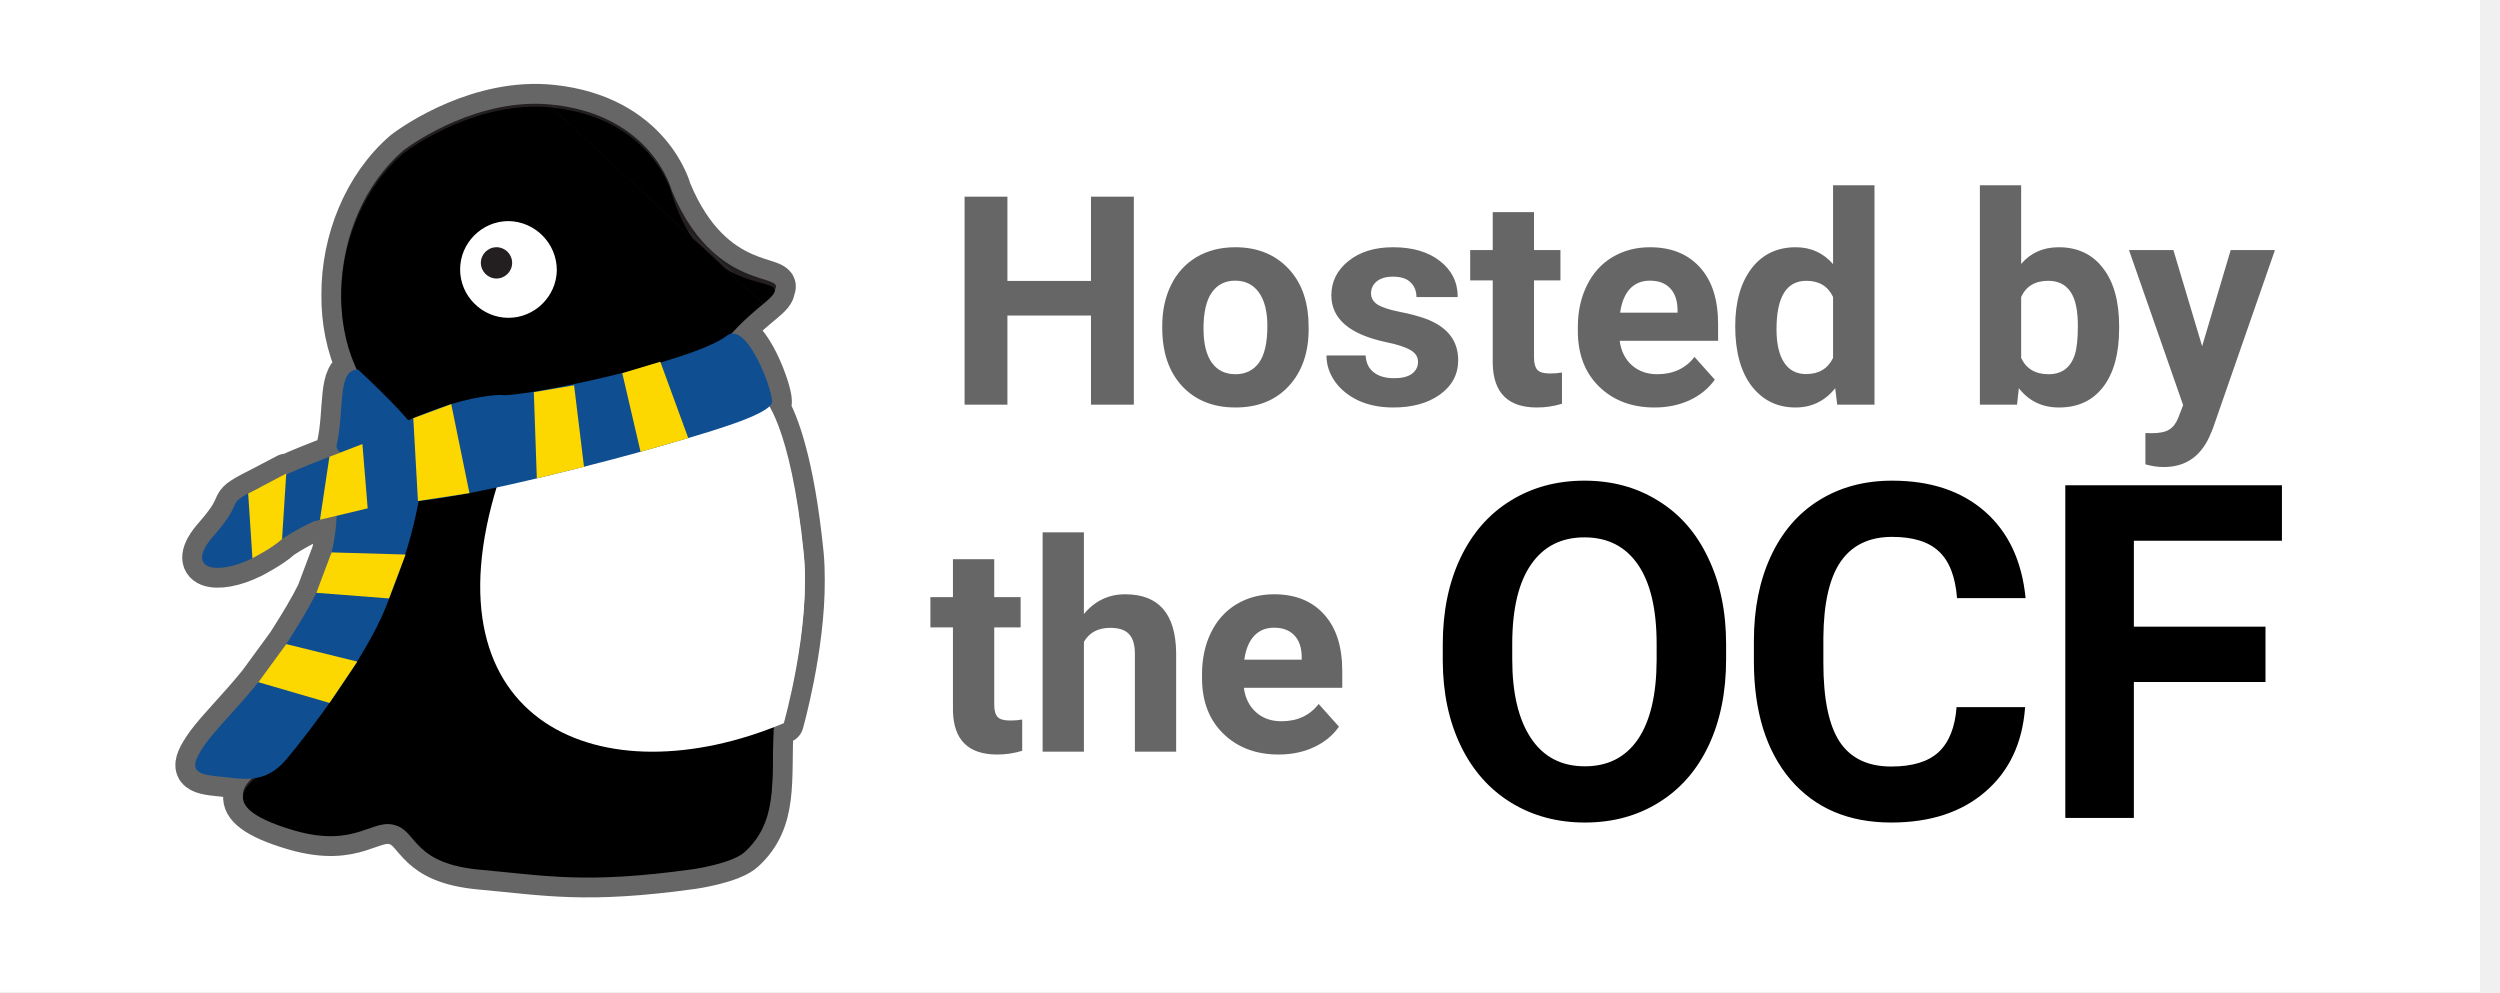
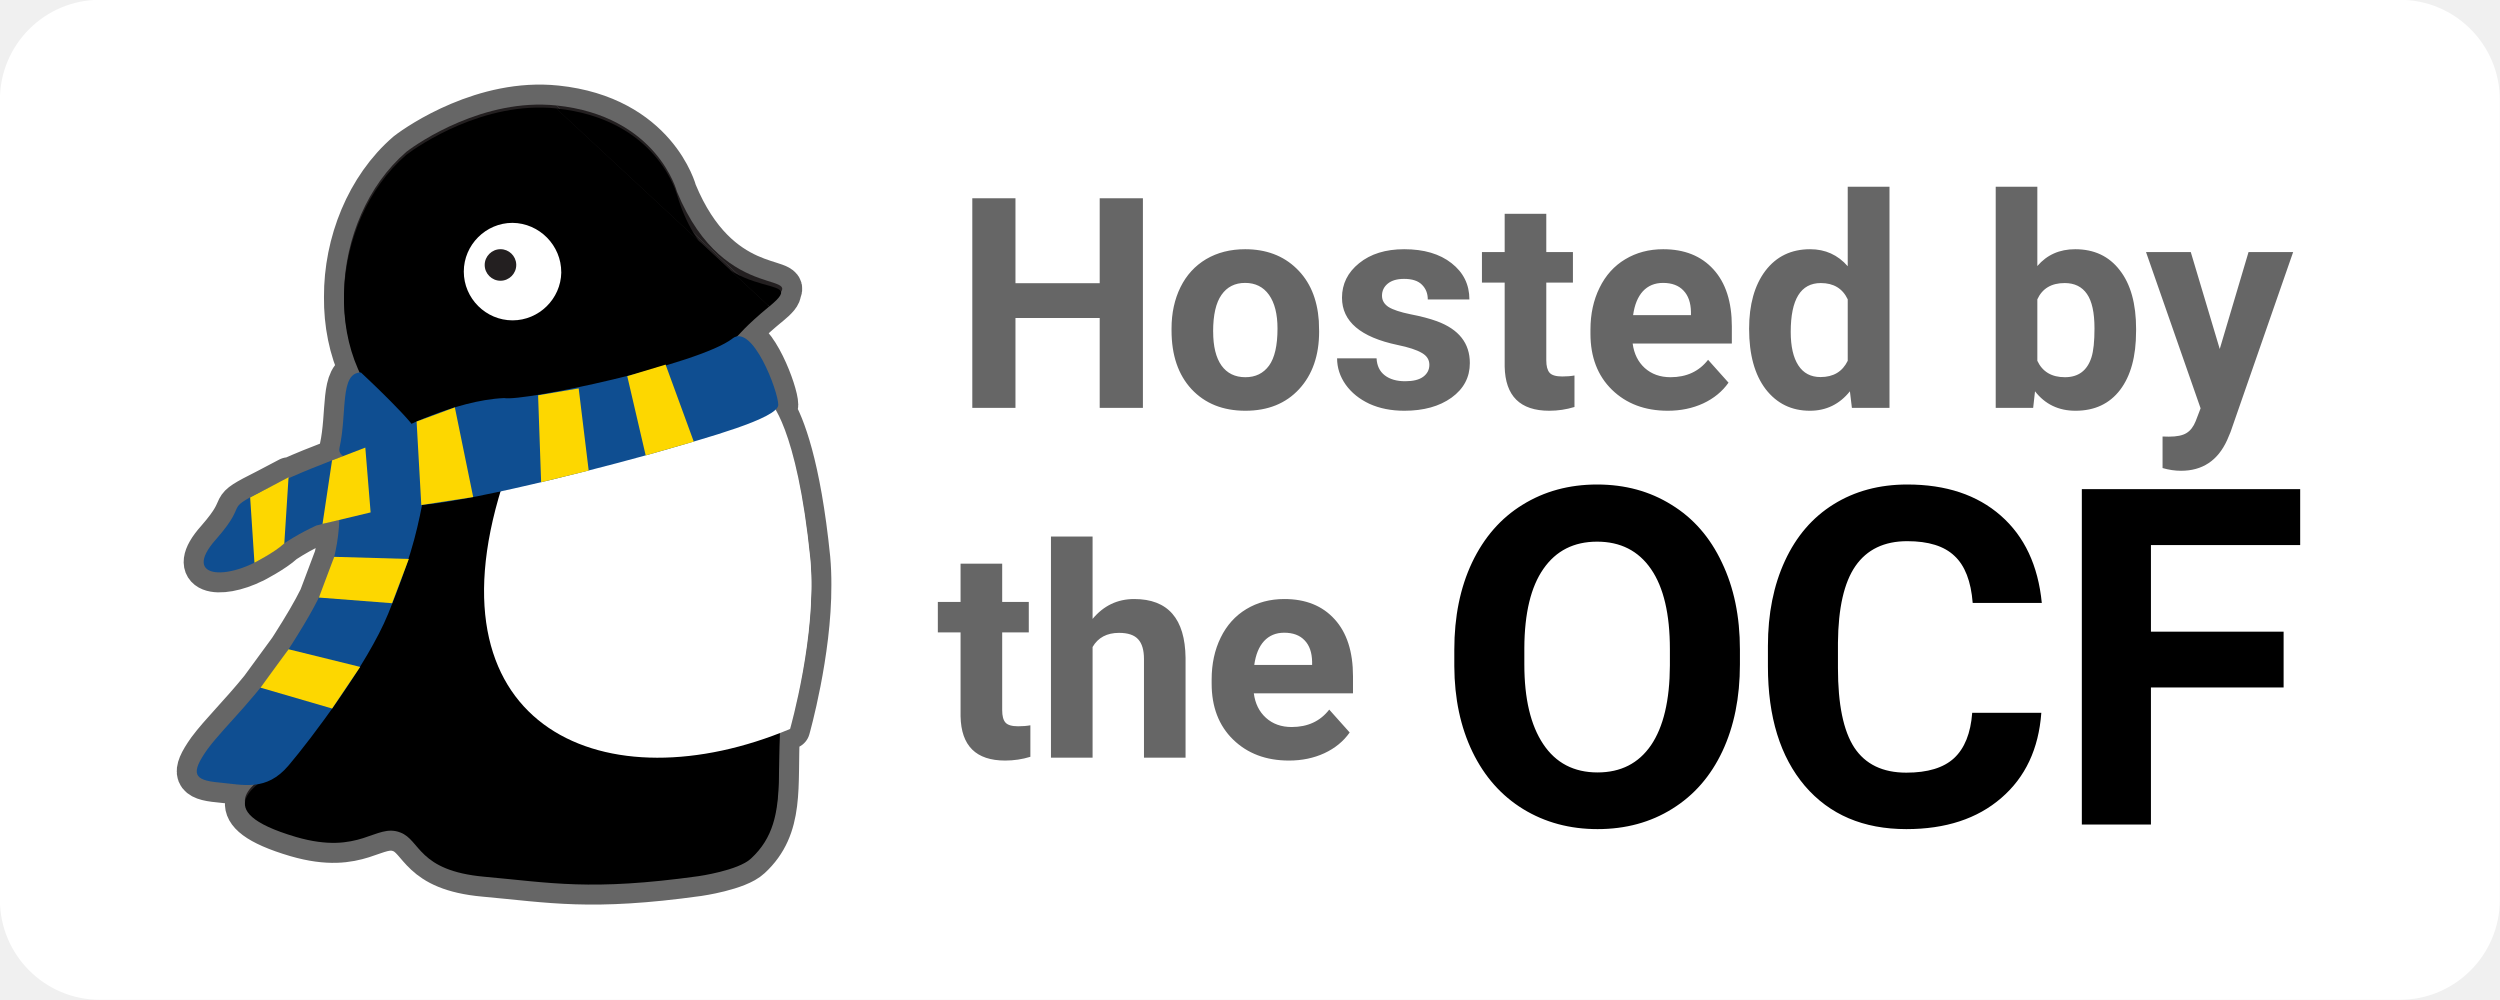
- <svg xmlns="http://www.w3.org/2000/svg" width="100%" height="100%" viewBox="0 0 126 50" version="1.1" xml:space="preserve" style="fill-rule:evenodd;clip-rule:evenodd;stroke-linejoin:round;stroke-miterlimit:2;">
+ <svg xmlns="http://www.w3.org/2000/svg" width="100%" height="100%" viewBox="0 0 125 50" version="1.1" xml:space="preserve" style="fill-rule:evenodd;clip-rule:evenodd;stroke-linejoin:round;stroke-miterlimit:2;">
  <g transform="matrix(0.184479,0,0,0.184479,-139.441,-245.555)">
    <g>
-       <rect x="755.839" y="1331.02" width="677.562" height="271.025" style="fill:white;" />
+       <path d="M1433.4,1358.12C1433.4,1343.16 1421.26,1331.02 1406.3,1331.02L782.941,1331.02C767.983,1331.02 755.839,1343.16 755.839,1358.12L755.839,1574.94C755.839,1589.9 767.983,1602.05 782.941,1602.05L1406.3,1602.05C1421.26,1602.05 1433.4,1589.9 1433.4,1574.94L1433.4,1358.12Z" style="fill:white;" />
      <g>
        <path d="M1065.63,1441.62L1053.92,1441.62L1053.92,1417.27L1031.09,1417.27L1031.09,1441.62L1019.39,1441.62L1019.39,1384.81L1031.09,1384.81L1031.09,1407.83L1053.92,1407.83L1053.92,1384.81L1065.63,1384.81L1065.63,1441.62ZM1073.39,1420.12C1073.39,1415.93 1074.2,1412.2 1075.81,1408.92C1077.42,1405.65 1079.74,1403.11 1082.76,1401.31C1085.8,1399.52 1089.33,1398.62 1093.33,1398.62C1099.03,1398.62 1103.67,1400.37 1107.26,1403.85C1110.88,1407.33 1112.89,1412.07 1113.31,1418.05L1113.39,1420.94C1113.39,1427.42 1111.58,1432.62 1107.96,1436.55C1104.35,1440.45 1099.5,1442.4 1093.41,1442.4C1087.32,1442.4 1082.46,1440.45 1078.81,1436.55C1075.2,1432.65 1073.39,1427.34 1073.39,1420.63L1073.39,1420.12ZM1084.67,1420.94C1084.67,1424.95 1085.42,1428.02 1086.93,1430.15C1088.44,1432.25 1090.6,1433.31 1093.41,1433.31C1096.14,1433.31 1098.27,1432.27 1099.81,1430.18C1101.34,1428.08 1102.11,1424.72 1102.11,1420.12C1102.11,1416.19 1101.34,1413.15 1099.81,1410.99C1098.27,1408.83 1096.11,1407.75 1093.33,1407.75C1090.57,1407.75 1088.44,1408.83 1086.93,1410.99C1085.42,1413.12 1084.66,1416.44 1084.66,1420.94L1084.67,1420.94ZM1143.27,1429.95C1143.27,1428.57 1142.59,1427.49 1141.21,1426.72C1139.85,1425.91 1137.67,1425.19 1134.65,1424.57C1124.61,1422.46 1119.59,1418.19 1119.59,1411.77C1119.59,1408.03 1121.14,1404.9 1124.23,1402.41C1127.36,1399.88 1131.42,1398.62 1136.44,1398.62C1141.8,1398.62 1146.08,1399.88 1149.28,1402.4C1152.51,1404.93 1154.12,1408.2 1154.12,1412.24L1142.84,1412.24C1142.84,1410.62 1142.32,1409.3 1141.28,1408.26C1140.24,1407.19 1138.62,1406.66 1136.41,1406.66C1134.51,1406.66 1133.04,1407.09 1132,1407.94C1130.95,1408.8 1130.43,1409.9 1130.43,1411.22C1130.43,1412.47 1131.02,1413.49 1132.19,1414.27C1133.39,1415.02 1135.39,1415.69 1138.2,1416.26C1141.01,1416.8 1143.38,1417.43 1145.3,1418.13C1151.26,1420.32 1154.24,1424.1 1154.24,1429.48C1154.24,1433.33 1152.59,1436.45 1149.28,1438.85C1145.98,1441.22 1141.71,1442.4 1136.49,1442.4C1132.95,1442.4 1129.8,1441.78 1127.04,1440.53C1124.31,1439.25 1122.16,1437.52 1120.6,1435.34C1119.04,1433.13 1118.26,1430.75 1118.26,1428.19L1128.96,1428.19C1129.06,1430.2 1129.8,1431.74 1131.18,1432.8C1132.56,1433.87 1134.4,1434.4 1136.72,1434.4C1138.88,1434.4 1140.5,1434 1141.6,1433.19C1142.71,1432.36 1143.27,1431.28 1143.27,1429.95ZM1174.96,1389.02L1174.96,1399.4L1182.18,1399.4L1182.18,1407.67L1174.96,1407.67L1174.96,1428.74C1174.96,1430.3 1175.26,1431.42 1175.85,1432.1C1176.45,1432.78 1177.6,1433.11 1179.29,1433.11C1180.54,1433.11 1181.64,1433.02 1182.6,1432.84L1182.6,1441.38C1180.39,1442.06 1178.12,1442.4 1175.77,1442.4C1167.87,1442.4 1163.84,1438.41 1163.68,1430.42L1163.68,1407.67L1157.52,1407.67L1157.52,1399.4L1163.68,1399.4L1163.68,1389.02L1174.96,1389.02ZM1207.89,1442.4C1201.7,1442.4 1196.65,1440.5 1192.75,1436.7C1188.87,1432.9 1186.93,1427.84 1186.93,1421.52L1186.93,1420.43C1186.93,1416.19 1187.75,1412.41 1189.39,1409.08C1191.03,1405.72 1193.35,1403.14 1196.34,1401.35C1199.36,1399.53 1202.79,1398.62 1206.64,1398.62C1212.41,1398.62 1216.95,1400.44 1220.26,1404.08C1223.59,1407.73 1225.25,1412.89 1225.25,1419.57L1225.25,1424.18L1198.37,1424.18C1198.73,1426.93 1199.82,1429.15 1201.64,1430.81C1203.49,1432.47 1205.82,1433.31 1208.63,1433.31C1212.97,1433.31 1216.37,1431.73 1218.81,1428.59L1224.35,1434.79C1222.66,1437.18 1220.38,1439.06 1217.49,1440.41C1214.6,1441.74 1211.4,1442.4 1207.88,1442.4L1207.89,1442.4ZM1206.6,1407.75C1204.36,1407.75 1202.54,1408.51 1201.14,1410.01C1199.76,1411.52 1198.88,1413.68 1198.49,1416.49L1214.17,1416.49L1214.17,1415.59C1214.12,1413.1 1213.44,1411.17 1212.14,1409.82C1210.84,1408.44 1208.99,1407.75 1206.6,1407.75ZM1229.93,1420.2C1229.93,1413.62 1231.4,1408.38 1234.34,1404.47C1237.31,1400.57 1241.35,1398.62 1246.47,1398.62C1250.59,1398.62 1253.98,1400.16 1256.66,1403.23L1256.66,1381.69L1267.98,1381.69L1267.98,1441.62L1257.79,1441.62L1257.25,1437.13C1254.44,1440.64 1250.82,1442.4 1246.4,1442.4C1241.43,1442.4 1237.44,1440.45 1234.42,1436.55C1231.43,1432.62 1229.93,1427.17 1229.93,1420.2ZM1241.21,1421.02C1241.21,1424.97 1241.9,1428 1243.28,1430.11C1244.65,1432.22 1246.66,1433.27 1249.29,1433.27C1252.77,1433.27 1255.23,1431.8 1256.66,1428.86L1256.66,1412.2C1255.26,1409.26 1252.83,1407.79 1249.37,1407.79C1243.93,1407.79 1241.21,1412.2 1241.21,1421.02ZM1334.81,1420.9C1334.81,1427.66 1333.37,1432.94 1330.49,1436.74C1327.6,1440.52 1323.57,1442.4 1318.39,1442.4C1313.81,1442.4 1310.15,1440.64 1307.42,1437.13L1306.92,1441.62L1296.77,1441.62L1296.77,1381.69L1308.05,1381.69L1308.05,1403.18C1310.65,1400.14 1314.07,1398.62 1318.31,1398.62C1323.46,1398.62 1327.49,1400.52 1330.4,1404.32C1333.35,1408.09 1334.82,1413.41 1334.82,1420.28L1334.81,1420.9ZM1323.54,1420.08C1323.54,1415.81 1322.86,1412.7 1321.51,1410.76C1320.15,1408.78 1318.14,1407.79 1315.46,1407.79C1311.87,1407.79 1309.4,1409.26 1308.05,1412.2L1308.05,1428.86C1309.43,1431.82 1311.92,1433.31 1315.54,1433.31C1319.18,1433.31 1321.58,1431.51 1322.72,1427.92C1323.27,1426.21 1323.54,1423.59 1323.54,1420.08ZM1357.49,1425.66L1365.29,1399.4L1377.38,1399.4L1360.41,1448.18L1359.47,1450.4C1356.95,1455.91 1352.79,1458.67 1346.99,1458.67C1345.35,1458.67 1343.69,1458.42 1341.99,1457.93L1341.99,1449.38L1343.71,1449.42C1345.84,1449.42 1347.43,1449.1 1348.47,1448.45C1349.54,1447.8 1350.37,1446.72 1350.97,1445.21L1352.3,1441.74L1337.51,1399.4L1349.64,1399.4L1357.49,1425.66Z" style="fill:rgb(102,102,102);fill-rule:nonzero;" />
        <path d="M1027.49,1483.84L1027.49,1494.21L1034.7,1494.21L1034.7,1502.48L1027.49,1502.48L1027.49,1523.55C1027.49,1525.12 1027.78,1526.24 1028.38,1526.91C1028.98,1527.59 1030.12,1527.92 1031.82,1527.92C1033.07,1527.92 1034.17,1527.83 1035.13,1527.65L1035.13,1536.19C1032.92,1536.87 1030.65,1537.21 1028.31,1537.21C1020.4,1537.21 1016.37,1533.22 1016.21,1525.23L1016.21,1502.48L1010.05,1502.48L1010.05,1494.21L1016.21,1494.21L1016.21,1483.84L1027.49,1483.84ZM1051.99,1498.82C1054.98,1495.23 1058.74,1493.43 1063.27,1493.43C1072.42,1493.43 1077.06,1498.75 1077.19,1509.39L1077.19,1536.43L1065.92,1536.43L1065.92,1509.7C1065.92,1507.28 1065.4,1505.5 1064.36,1504.36C1063.32,1503.19 1061.59,1502.6 1059.17,1502.6C1055.87,1502.6 1053.47,1503.88 1051.99,1506.43L1051.99,1536.43L1040.71,1536.43L1040.71,1476.5L1051.99,1476.5L1051.99,1498.82ZM1105.21,1537.21C1099.02,1537.21 1093.97,1535.31 1090.07,1531.51C1086.19,1527.72 1084.26,1522.66 1084.26,1516.34L1084.26,1515.24C1084.26,1511 1085.08,1507.22 1086.71,1503.89C1088.35,1500.53 1090.67,1497.96 1093.66,1496.16C1096.68,1494.34 1100.11,1493.43 1103.96,1493.43C1109.74,1493.43 1114.27,1495.25 1117.58,1498.9C1120.91,1502.54 1122.57,1507.7 1122.57,1514.38L1122.57,1518.99L1095.69,1518.99C1096.05,1521.75 1097.14,1523.96 1098.97,1525.62C1100.81,1527.29 1103.14,1528.12 1105.95,1528.12C1110.3,1528.12 1113.69,1526.55 1116.13,1523.4L1121.67,1529.6C1119.99,1532 1117.7,1533.87 1114.81,1535.22C1111.92,1536.55 1108.72,1537.21 1105.21,1537.21ZM1103.92,1502.56C1101.68,1502.56 1099.86,1503.32 1098.46,1504.83C1097.08,1506.34 1096.2,1508.49 1095.81,1511.3L1111.49,1511.3L1111.49,1510.4C1111.44,1507.91 1110.77,1505.98 1109.46,1504.63C1108.16,1503.25 1106.32,1502.56 1103.92,1502.56Z" style="fill:rgb(102,102,102);fill-rule:nonzero;" />
        <path d="M1227.44,1511.15C1227.44,1520.1 1225.86,1527.94 1222.7,1534.68C1219.53,1541.43 1215,1546.63 1209.09,1550.29C1203.22,1553.96 1196.47,1555.79 1188.86,1555.79C1181.33,1555.79 1174.6,1553.98 1168.69,1550.36C1162.78,1546.73 1158.21,1541.57 1154.96,1534.87C1151.71,1528.13 1150.07,1520.39 1150.03,1511.65L1150.03,1507.15C1150.03,1498.21 1151.63,1490.34 1154.83,1483.56C1158.08,1476.73 1162.64,1471.5 1168.51,1467.89C1174.42,1464.22 1181.16,1462.39 1188.73,1462.39C1196.31,1462.39 1203.03,1464.22 1208.9,1467.89C1214.81,1471.51 1219.37,1476.73 1222.57,1483.56C1225.82,1490.34 1227.44,1498.18 1227.44,1507.09L1227.44,1511.15ZM1208.46,1507.03C1208.46,1497.5 1206.76,1490.26 1203.34,1485.3C1199.93,1480.35 1195.06,1477.88 1188.73,1477.88C1182.45,1477.88 1177.6,1480.33 1174.19,1485.24C1170.78,1490.11 1169.05,1497.27 1169.01,1506.72L1169.01,1511.15C1169.01,1520.43 1170.71,1527.63 1174.13,1532.75C1177.54,1537.87 1182.45,1540.43 1188.86,1540.43C1195.14,1540.43 1199.97,1537.97 1203.34,1533.06C1206.71,1528.11 1208.42,1520.91 1208.46,1511.46L1208.46,1507.03ZM1309.13,1524.26C1308.42,1534.04 1304.8,1541.74 1298.27,1547.36C1291.78,1552.98 1283.2,1555.79 1272.55,1555.79C1260.89,1555.79 1251.72,1551.88 1245.02,1544.05C1238.36,1536.18 1235.03,1525.4 1235.03,1511.71L1235.03,1506.16C1235.03,1497.41 1236.57,1489.71 1239.65,1483.06C1242.73,1476.4 1247.12,1471.3 1252.82,1467.76C1258.56,1464.18 1265.22,1462.39 1272.8,1462.39C1283.29,1462.39 1291.73,1465.2 1298.14,1470.82C1304.55,1476.44 1308.26,1484.33 1309.26,1494.48L1290.53,1494.48C1290.07,1488.61 1288.42,1484.37 1285.6,1481.75C1282.81,1479.08 1278.54,1477.75 1272.8,1477.75C1266.55,1477.75 1261.87,1480 1258.75,1484.49C1255.67,1488.94 1254.09,1495.87 1254.01,1505.28L1254.01,1512.15C1254.01,1521.97 1255.48,1529.15 1258.44,1533.69C1261.44,1538.22 1266.14,1540.49 1272.55,1540.49C1278.33,1540.49 1282.64,1539.18 1285.48,1536.56C1288.34,1533.9 1289.99,1529.8 1290.4,1524.26L1309.13,1524.26ZM1374.8,1517.39L1338.84,1517.39L1338.84,1554.54L1320.11,1554.54L1320.11,1463.64L1379.29,1463.64L1379.29,1478.81L1338.84,1478.81L1338.84,1502.28L1374.8,1502.28L1374.8,1517.39Z" style="fill-rule:nonzero;" />
      </g>
    </g>
    <g id="path3240" transform="matrix(5.42066,0,0,5.42066,755.862,1331.07)">
      <path d="M17.199,14.85C17.186,12.134 18.302,9.333 20.311,7.598C20.944,7.104 24.21,4.897 27.811,5.272L27.809,5.271C32.873,5.798 33.848,9.585 33.848,9.585C35.979,14.751 39.623,13.727 39.053,14.601C39.083,14.745 38.913,14.956 38.464,15.325L38.461,15.323C37.536,16.087 37.133,16.523 36.865,16.816C37.815,16.671 38.914,19.615 38.914,20.242C38.914,20.318 38.867,20.398 38.782,20.481C39.219,21.229 40.037,23.2 40.515,27.927C40.554,28.355 40.571,28.799 40.569,29.249C40.585,32.653 39.505,36.448 39.505,36.448C39.335,36.519 39.164,36.588 38.994,36.654C38.862,39.292 39.254,41.361 37.549,42.928C36.912,43.528 34.921,43.809 34.921,43.809C29.52,44.559 27.554,44.137 24.217,43.837C20.879,43.537 21.029,41.999 20.015,41.624C18.781,41.142 18.029,42.787 14.803,41.849C12.758,41.246 12.195,40.65 12.249,40.122C12.209,39.801 12.414,39.503 12.684,39.239C12.118,39.291 11.537,39.179 10.933,39.123C9.694,39.009 9.501,38.69 10.376,37.457C10.998,36.619 11.954,35.705 13.025,34.383L13.024,34.382L14.428,32.463L14.429,32.463C14.484,32.378 14.54,32.292 14.595,32.204C15.146,31.337 15.594,30.586 15.946,29.875L16.711,27.842L16.711,27.842C16.854,27.264 16.938,26.662 16.969,25.994L16.195,26.18C16.06,26.215 15.932,26.248 15.811,26.278C15.258,26.533 14.725,26.829 14.216,27.163L14.216,27.169C13.733,27.618 12.723,28.136 12.723,28.136L12.723,28.134C10.944,29.021 9.227,28.73 10.805,26.962C12.55,24.975 11.004,25.612 13.329,24.442L14.428,23.864L14.425,23.915C15.172,23.578 15.915,23.284 16.603,23.02L16.603,23.018L17.163,22.803C17.012,22.709 16.938,22.576 16.973,22.406C17.363,20.654 16.99,18.71 17.981,18.628C17.438,17.471 17.186,16.168 17.199,14.85ZM34.685,11.663L36.928,13.749L36.933,13.751L34.683,11.66L34.685,11.663Z" style="fill:rgb(102,102,102);fill-rule:nonzero;stroke:rgb(102,102,102);stroke-width:2px;" />
    </g>
    <g id="Layer_1-2" transform="matrix(0.781817,0,0,0.781817,809.193,1359.42)">
      <g id="g3238">
        <path id="path32401" d="M192.53,107.25C195.13,105.95 214.11,159.52 204.75,198.01C197.99,225.57 207.75,246.01 192.13,260.36C187.71,264.52 173.91,266.47 173.91,266.47C136.46,271.67 122.83,268.74 99.69,266.66C76.55,264.58 77.59,253.92 70.56,251.32C61.98,247.94 56.78,259.38 34.41,252.88C2.68,243.52 22.41,234.42 26.35,230.26C64.76,179.94 66.72,100.71 66.72,100.71C99.49,96.81 178.72,114.8 192.52,107.26" style="fill:rgb(35,31,32);fill-rule:nonzero;" />
      </g>
      <path id="path3228" d="M124.62,0.3C99.65,-2.31 77,13 72.61,16.42C45.83,39.56 41.92,90.01 72.61,111.08C72.61,111.08 77.03,105.08 111.61,101.72C146.46,98.34 165.44,90.28 175.32,86.38C189.32,81.18 182.08,82.48 198.46,68.96" style="fill:rgb(35,31,32);fill-rule:nonzero;" />
      <path id="path3228-2" d="M198.47,68.95C214.59,55.69 183.53,71.57 166.47,30.2C166.47,30.2 159.71,3.94 124.6,0.29" style="fill:rgb(35,31,32);fill-rule:nonzero;" />
      <g id="g3230">
        <path id="path3232" d="M126.37,57.18C126.218,66.344 118.638,73.8 109.472,73.8C100.201,73.8 92.572,66.171 92.572,56.9C92.572,47.634 100.194,40.007 109.46,40C118.79,40.104 126.399,47.83 126.36,57.16" style="fill:white;fill-rule:nonzero;" />
      </g>
      <g id="g3234">
        <path id="path3236" d="M110.75,54.31C110.754,54.4 110.757,54.49 110.757,54.58C110.757,57.581 108.287,60.05 105.287,60.05C102.286,60.05 99.817,57.581 99.817,54.58C99.817,51.579 102.286,49.11 105.287,49.11L105.29,49.11C108.191,49.102 110.617,51.412 110.75,54.31" style="fill:rgb(35,31,32);fill-rule:nonzero;" />
      </g>
      <g id="g3266">
        <path id="path3268" d="M105.77,131.54C79.39,215.76 142.19,242.05 205.69,215.42C205.69,215.42 215.03,182.59 212.69,157.37C208.01,111.08 198.63,102.91 198.63,102.91C185.63,108.63 105.78,131.54 105.78,131.54" style="fill:white;fill-rule:nonzero;" />
      </g>
      <g id="g3238-2">
        <path id="path3240-2" d="M192.53,108.27C195.13,106.97 214.11,160.54 204.75,199.03C197.99,226.59 207.75,247.03 192.13,261.38C187.71,265.54 173.91,267.49 173.91,267.49C136.46,272.69 122.83,269.76 99.69,267.68C76.55,265.6 77.59,254.94 70.56,252.34C62,249 56.79,260.4 34.42,253.9C2.69,244.54 22.42,235.44 26.36,231.28C73.69,182.39 77.85,137.92 77.85,137.92C110.62,134.02 178.75,115.82 192.53,108.27" style="fill-rule:nonzero;" />
      </g>
      <g id="g3266-2">
        <path id="path3268-2" d="M105.77,132.57C79.39,216.79 142.19,243.08 205.69,216.45C205.69,216.45 215.03,183.62 212.69,158.4C208.01,112.11 198.63,103.94 198.63,103.94C185.63,109.66 105.78,132.57 105.78,132.57" style="fill:white;fill-rule:nonzero;" />
      </g>
      <path id="path3228-3" d="M124.62,1.32C99.62,-1.28 77.03,14.06 72.62,17.44C45.82,40.58 41.92,91 72.61,112.1C72.61,112.1 77.03,106.1 111.61,102.74C146.46,99.36 165.44,91.3 175.32,87.4C189.32,82.2 182.08,83.5 198.46,69.98" style="fill-rule:nonzero;" />
      <path id="path3228-4" d="M198.47,70C214.59,56.74 178.97,72.86 166.47,31.25C166.47,31.25 159.71,4.99 124.6,1.34" style="fill-rule:nonzero;" />
      <g id="g3230-2">
        <path id="path3232-2" d="M126.37,58.2C126.207,67.356 118.63,74.8 109.473,74.8C100.202,74.8 92.573,67.171 92.573,57.9C92.573,48.634 100.194,41.007 109.46,41C118.79,41.104 126.399,48.83 126.36,58.16" style="fill:white;fill-rule:nonzero;" />
      </g>
      <g id="g3234-2">
        <path id="path3236-2" d="M110.75,55.33C110.754,55.42 110.757,55.51 110.757,55.6C110.757,58.601 108.287,61.07 105.287,61.07C102.286,61.07 99.817,58.601 99.817,55.6C99.817,52.599 102.286,50.13 105.287,50.13L105.29,50.13C108.191,50.122 110.617,52.432 110.75,55.33" style="fill:rgb(35,31,32);fill-rule:nonzero;" />
      </g>
      <g id="g3817">
        <g id="g3198">
          <path id="path3200" d="M56.92,92.88C49.47,92.88 52.23,106.68 49.47,119.09C48.09,125.71 70.53,124.04 76.6,114.38C77.7,112.17 56.92,92.88 56.92,92.88" style="fill:rgb(15,78,145);fill-rule:nonzero;" />
        </g>
        <g id="g3202">
          <path id="path3204" d="M49.53,139.85C49.53,158.06 44.53,168.85 32.98,187.03C21.43,205.21 10.07,214.9 3.73,223.45C-2.34,232 -1,234.21 7.59,235C16.18,235.79 24.09,238.23 31.82,229.12C39.55,220.01 59.19,194.12 66.36,176.5C73.53,158.88 76,149.79 78.22,138.2C80.44,126.61 44.56,139.86 44.56,139.86" style="fill:rgb(15,78,145);fill-rule:nonzero;" />
        </g>
      </g>
      <path id="path3208" d="M185.71,81.09C192.61,75.7 201.59,99.37 201.59,104.09C201.59,108.81 175.94,115.73 161.92,119.83C147.9,123.93 98.32,137.08 77.84,138.83C61.24,140.34 49.17,144 41.41,145.94C35.923,148.471 30.72,151.578 25.89,155.21C12.09,165.34 -6,164.91 6.7,150.68C19.2,136.45 7.35,141.63 25.89,132.36C44.43,123.09 64.35,118.11 68.89,113.36C68.89,113.36 89.16,102.5 106.54,101.74C113.22,103.03 174.09,90.14 185.73,81.09" style="fill:rgb(15,78,145);fill-rule:nonzero;" />
      <path d="M149.24,94.15L162.53,90.14L172.3,116.84L155.63,121.63L149.24,94.15Z" style="fill:rgb(253,215,0);fill-rule:nonzero;" />
      <path d="M118.33,100.78L132.4,98.39L135.87,126.87L119.38,130.92L118.33,100.78Z" style="fill:rgb(253,215,0);fill-rule:nonzero;" />
      <path d="M76.21,109.88L89.47,104.96L95.83,136.06L77.84,138.82L76.21,109.88Z" style="fill:rgb(253,215,0);fill-rule:nonzero;" />
      <path d="M46.9,123.34L58.43,118.91L60.27,141.38L43.6,145.37L46.9,123.34Z" style="fill:rgb(253,215,0);fill-rule:nonzero;" />
      <path d="M30.35,152.12L31.82,129.2L18.51,136.2L20,158.82C20,158.82 27,155.23 30.35,152.12Z" style="fill:rgb(253,215,0);fill-rule:nonzero;" />
      <path d="M47.65,156.78L42.34,170.9L67.72,172.86L73.52,157.52L47.65,156.78Z" style="fill:rgb(253,215,0);fill-rule:nonzero;" />
      <path d="M31.82,188.82L22.09,202.13L46.92,209.37L56.65,194.94L31.82,188.82Z" style="fill:rgb(253,215,0);fill-rule:nonzero;" />
    </g>
  </g>
</svg>
